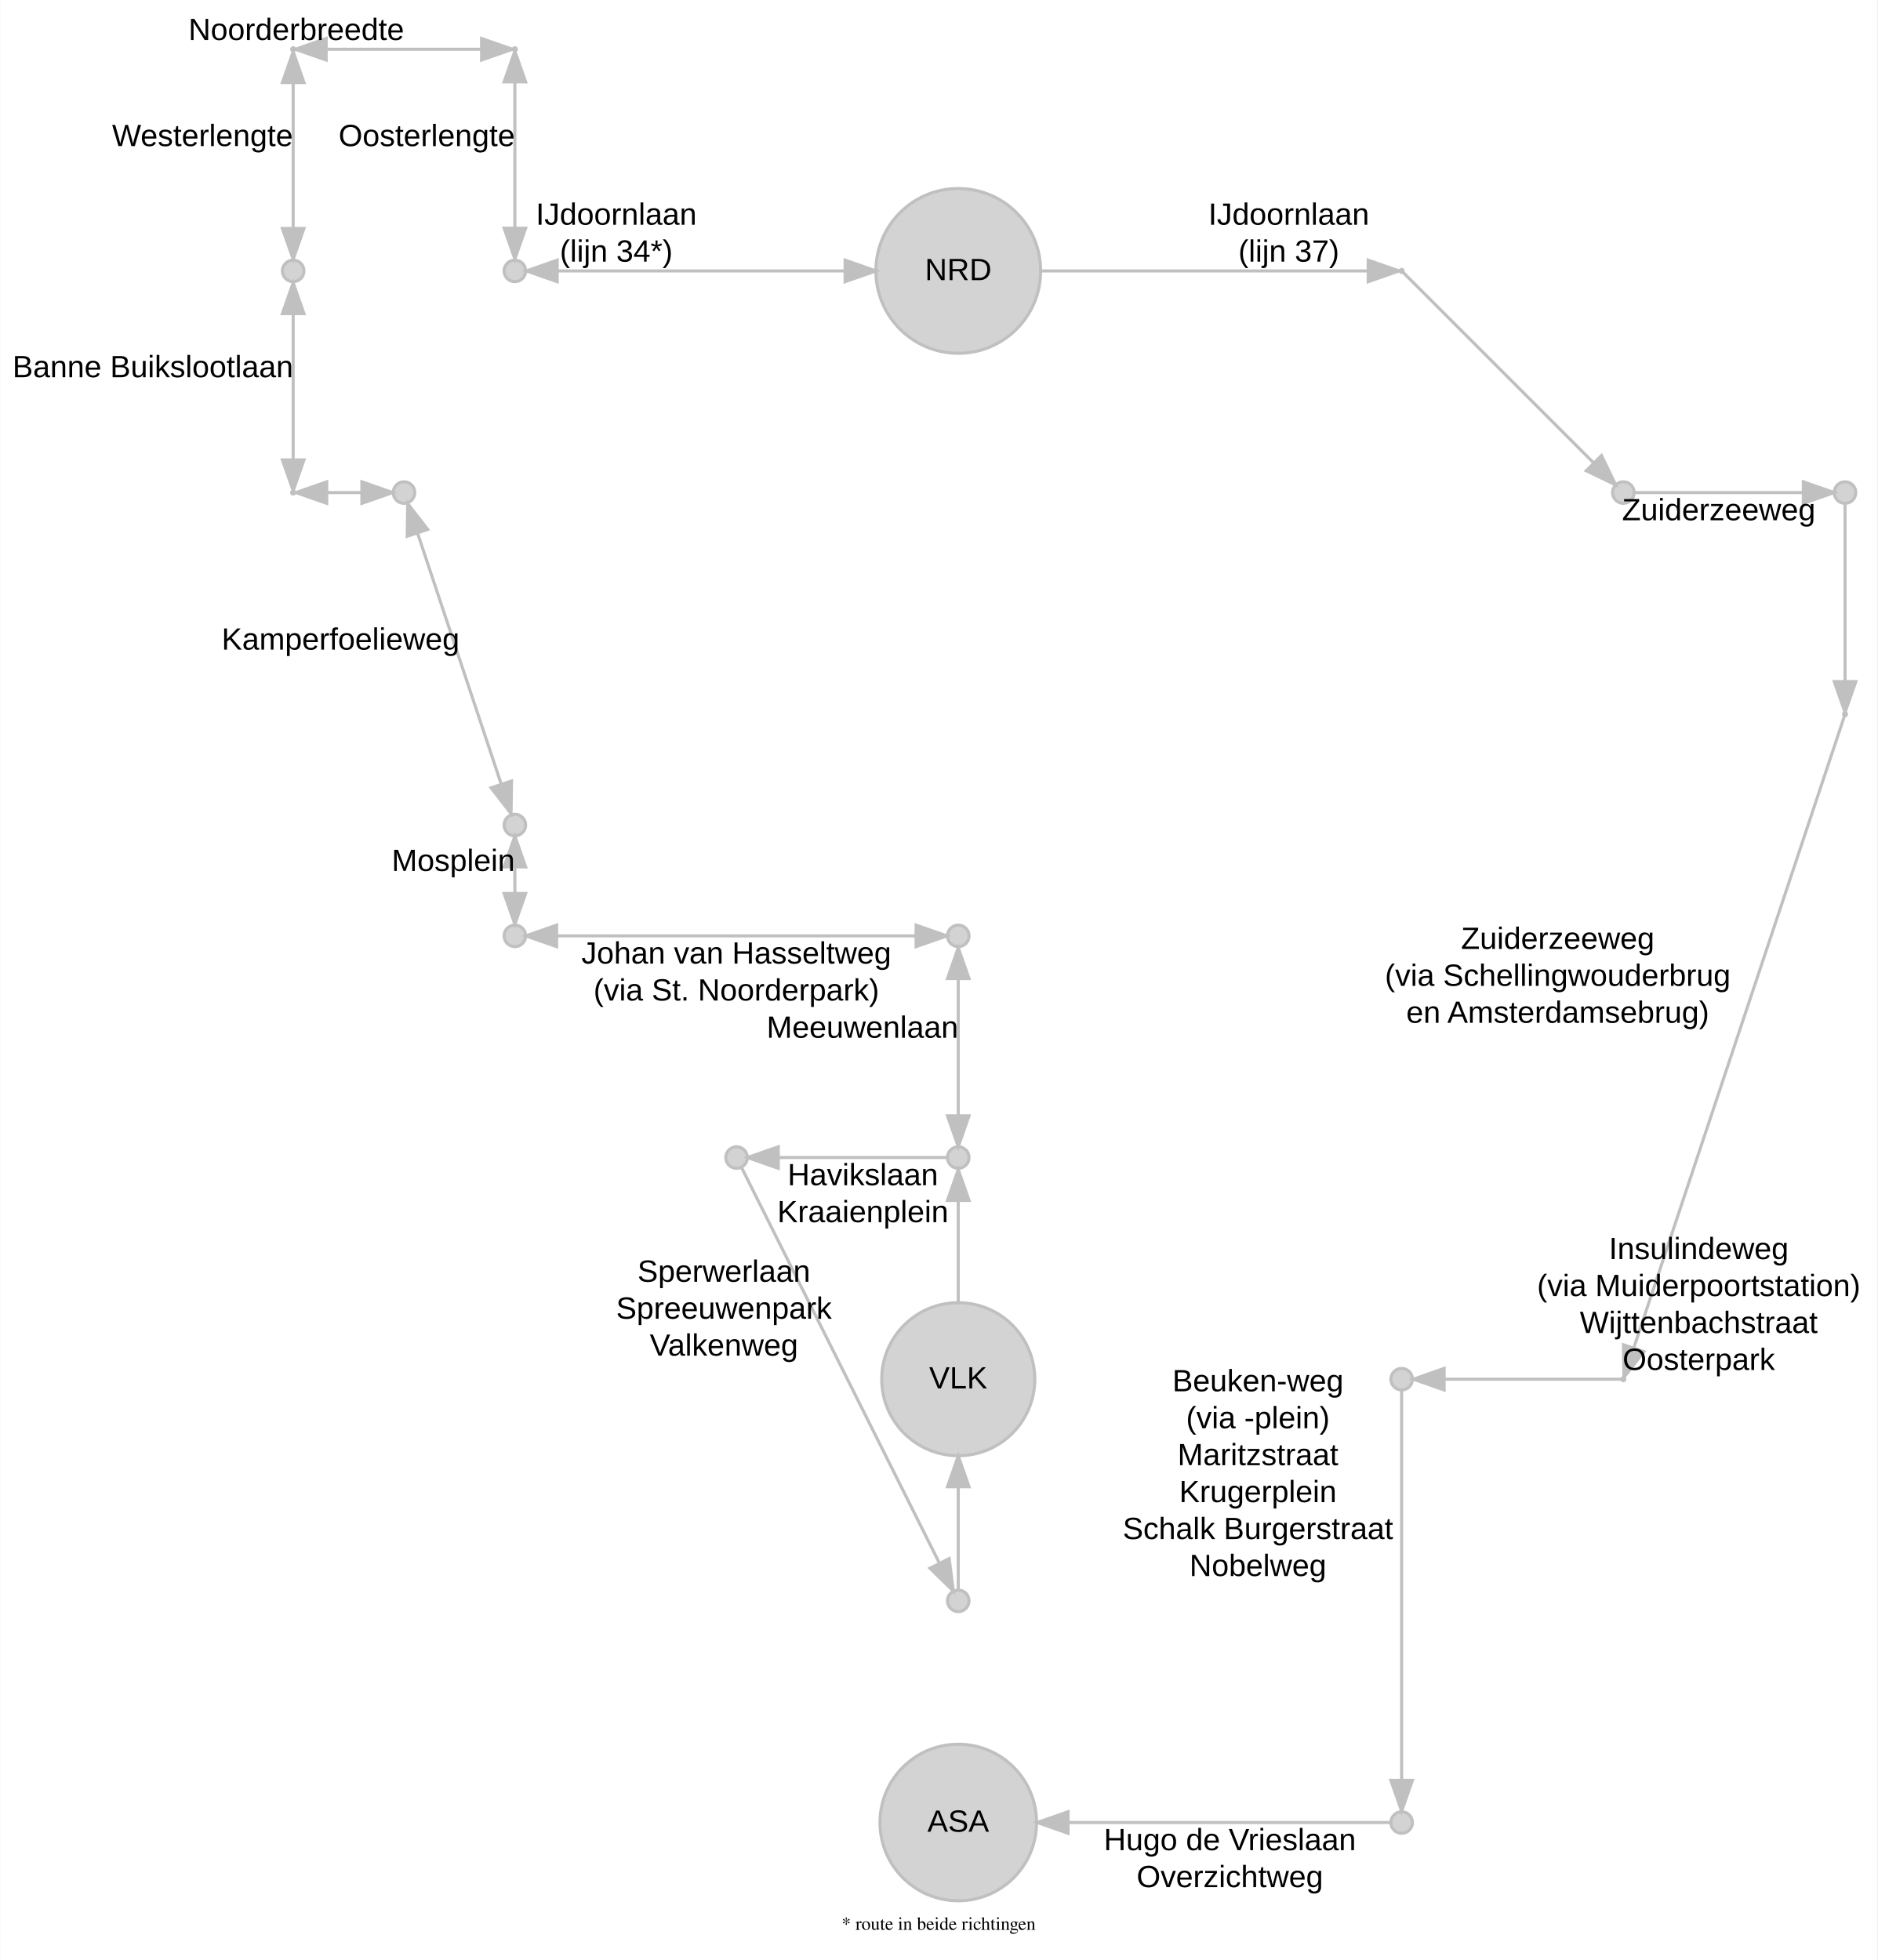
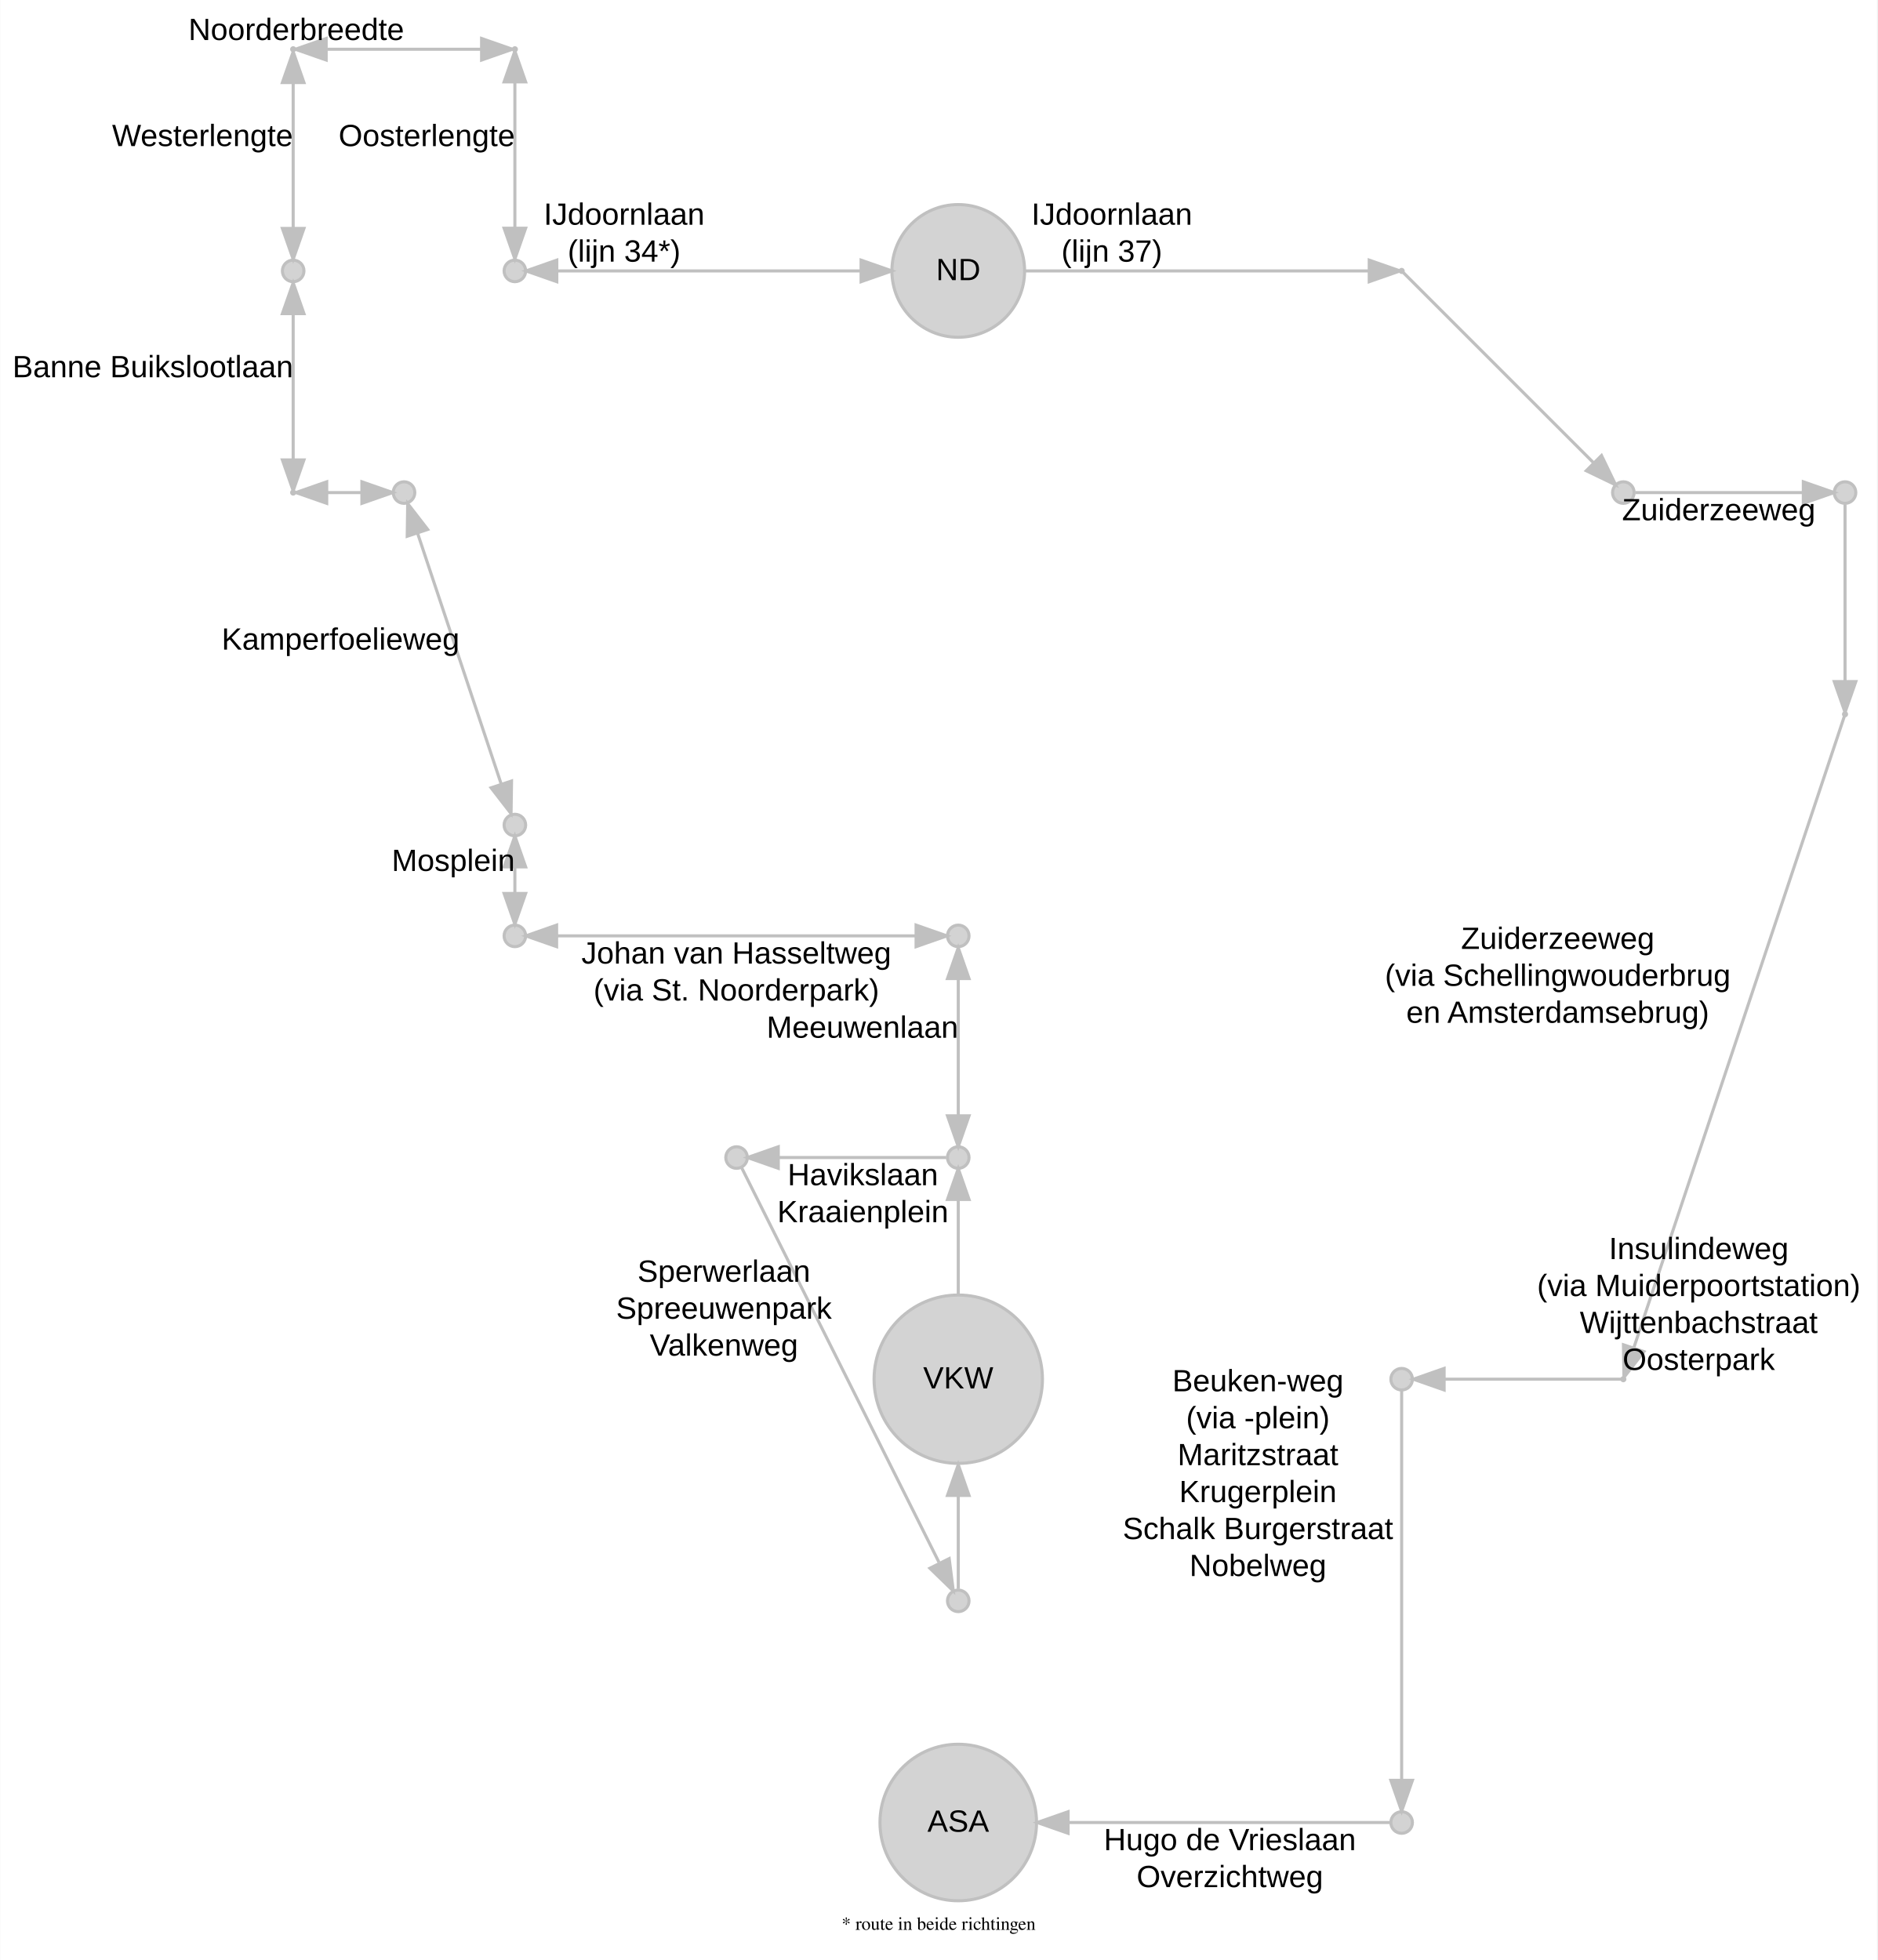
<svg xmlns="http://www.w3.org/2000/svg" width="610pt" height="637pt" viewBox="0.00 0.00 609.53 636.66">
  <g id="graph0" class="graph" transform="scale(1 1) rotate(0) translate(4 632.6608)">
    <polygon fill="#ffffff" stroke="transparent" points="-4,4 -4,-632.661 605.526,-632.661 605.526,4 -4,4" />
    <text text-anchor="middle" x="300.763" y="-5.8" font-family="Times,serif" font-size="6.00" fill="#000000">* route in beide richtingen</text>
    <g id="node1" class="node">
-       <ellipse fill="#d3d3d3" stroke="#c0c0c0" cx="307.143" cy="-544.661" rx="26.756" ry="26.756" />
-       <text text-anchor="middle" x="307.143" y="-541.661" font-family="Arial" font-size="10.00" fill="#000000">NRD</text>
+       <ellipse fill="#d3d3d3" stroke="#c0c0c0" cx="307.143" cy="-544.661" rx="21.546" ry="21.546" />
+       <text text-anchor="middle" x="307.143" y="-541.661" font-family="Arial" font-size="10.00" fill="#000000">ND</text>
    </g>
    <g id="node2" class="node">
      <ellipse fill="#d3d3d3" stroke="#c0c0c0" cx="163.143" cy="-544.661" rx="3.5" ry="3.5" />
    </g>
    <g id="edge1" class="edge">
-       <path fill="none" stroke="#c0c0c0" d="M270.095,-544.661C239.709,-544.661 198.356,-544.661 177.07,-544.661" />
-       <polygon fill="#c0c0c0" stroke="#c0c0c0" points="270.395,-548.161 280.395,-544.661 270.395,-541.161 270.395,-548.161" />
-       <polygon fill="#c0c0c0" stroke="#c0c0c0" points="176.887,-541.161 166.887,-544.661 176.887,-548.161 176.887,-541.161" />
-       <text text-anchor="middle" x="196.073" y="-559.661" font-family="Arial" font-size="10.00" fill="#000000">IJdoornlaan </text>
-       <text text-anchor="middle" x="196.073" y="-547.661" font-family="Arial" font-size="10.00" fill="#000000"> (lijn 34*)</text>
+       <path fill="none" stroke="#c0c0c0" d="M275.391,-544.661C244.609,-544.661 199.369,-544.661 176.881,-544.661" />
+       <polygon fill="#c0c0c0" stroke="#c0c0c0" points="275.585,-548.161 285.585,-544.661 275.585,-541.161 275.585,-548.161" />
+       <polygon fill="#c0c0c0" stroke="#c0c0c0" points="176.757,-541.161 166.756,-544.661 176.756,-548.161 176.757,-541.161" />
+       <text text-anchor="middle" x="198.626" y="-559.661" font-family="Arial" font-size="10.00" fill="#000000">IJdoornlaan </text>
+       <text text-anchor="middle" x="198.626" y="-547.661" font-family="Arial" font-size="10.00" fill="#000000"> (lijn 34*)</text>
    </g>
    <g id="node15" class="node">
      <ellipse fill="#d3d3d3" stroke="#c0c0c0" cx="451.143" cy="-544.661" rx=".5" ry=".5" />
    </g>
    <g id="edge15" class="edge">
-       <path fill="none" stroke="#c0c0c0" d="M333.891,-544.661C365.764,-544.661 417.534,-544.661 440.072,-544.661" />
-       <polygon fill="#c0c0c0" stroke="#c0c0c0" points="440.284,-548.161 450.284,-544.661 440.284,-541.161 440.284,-548.161" />
-       <text text-anchor="middle" x="414.491" y="-559.661" font-family="Arial" font-size="10.00" fill="#000000">IJdoornlaan </text>
-       <text text-anchor="middle" x="414.491" y="-547.661" font-family="Arial" font-size="10.00" fill="#000000"> (lijn 37)</text>
+       <path fill="none" stroke="#c0c0c0" d="M328.701,-544.661C359.96,-544.661 416.71,-544.661 440.352,-544.661" />
+       <polygon fill="#c0c0c0" stroke="#c0c0c0" points="440.613,-548.161 450.613,-544.661 440.613,-541.161 440.613,-548.161" />
+       <text text-anchor="middle" x="357.017" y="-559.661" font-family="Arial" font-size="10.00" fill="#000000">IJdoornlaan </text>
+       <text text-anchor="middle" x="357.017" y="-547.661" font-family="Arial" font-size="10.00" fill="#000000"> (lijn 37)</text>
    </g>
    <g id="node3" class="node">
      <ellipse fill="#d3d3d3" stroke="#c0c0c0" cx="163.143" cy="-616.661" rx=".5" ry=".5" />
    </g>
    <g id="edge2" class="edge">
      <path fill="none" stroke="#c0c0c0" d="M163.143,-558.63C163.143,-572.402 163.143,-593.162 163.143,-605.76" />
      <polygon fill="#c0c0c0" stroke="#c0c0c0" points="166.643,-558.532 163.143,-548.532 159.643,-558.532 166.643,-558.532" />
      <polygon fill="#c0c0c0" stroke="#c0c0c0" points="159.643,-606.06 163.143,-616.06 166.643,-606.06 159.643,-606.06" />
      <text text-anchor="middle" x="134.524" y="-585.195" font-family="Arial" font-size="10.00" fill="#000000">Oosterlengte</text>
    </g>
    <g id="node4" class="node">
      <ellipse fill="#d3d3d3" stroke="#c0c0c0" cx="91.143" cy="-616.661" rx=".5" ry=".5" />
    </g>
    <g id="edge3" class="edge">
      <path fill="none" stroke="#c0c0c0" d="M152.063,-616.661C138.535,-616.661 115.79,-616.661 102.25,-616.661" />
      <polygon fill="#c0c0c0" stroke="#c0c0c0" points="152.334,-620.161 162.334,-616.661 152.334,-613.161 152.334,-620.161" />
      <polygon fill="#c0c0c0" stroke="#c0c0c0" points="101.856,-613.161 91.856,-616.661 101.856,-620.161 101.856,-613.161" />
      <text text-anchor="middle" x="92.148" y="-619.661" font-family="Arial" font-size="10.00" fill="#000000">Noorderbreedte</text>
    </g>
    <g id="node13" class="node">
      <ellipse fill="#d3d3d3" stroke="#c0c0c0" cx="91.143" cy="-544.661" rx="3.5" ry="3.5" />
    </g>
    <g id="edge4" class="edge">
      <path fill="none" stroke="#c0c0c0" d="M91.143,-605.694C91.143,-593.114 91.143,-572.457 91.143,-558.709" />
      <polygon fill="#c0c0c0" stroke="#c0c0c0" points="87.643,-605.852 91.143,-615.852 94.643,-605.852 87.643,-605.852" />
      <polygon fill="#c0c0c0" stroke="#c0c0c0" points="94.643,-558.456 91.143,-548.456 87.643,-558.456 94.643,-558.456" />
      <text text-anchor="middle" x="61.694" y="-585.201" font-family="Arial" font-size="10.00" fill="#000000">Westerlengte</text>
    </g>
    <g id="node5" class="node">
      <ellipse fill="#d3d3d3" stroke="#c0c0c0" cx="91.143" cy="-472.661" rx=".5" ry=".5" />
    </g>
    <g id="node6" class="node">
      <ellipse fill="#d3d3d3" stroke="#c0c0c0" cx="127.143" cy="-472.661" rx="3.5" ry="3.5" />
    </g>
    <g id="edge6" class="edge">
      <path fill="none" stroke="#c0c0c0" d="M102.297,-472.661C105.806,-472.661 109.722,-472.661 113.389,-472.661" />
      <polygon fill="#c0c0c0" stroke="#c0c0c0" points="102.033,-469.161 92.033,-472.661 102.033,-476.161 102.033,-469.161" />
      <polygon fill="#c0c0c0" stroke="#c0c0c0" points="113.46,-476.161 123.46,-472.661 113.46,-469.161 113.46,-476.161" />
    </g>
    <g id="node14" class="node">
      <ellipse fill="#d3d3d3" stroke="#c0c0c0" cx="163.143" cy="-364.661" rx="3.5" ry="3.5" />
    </g>
    <g id="edge7" class="edge">
      <path fill="none" stroke="#c0c0c0" d="M131.565,-459.394C138.491,-438.617 151.818,-398.637 158.735,-377.886" />
      <polygon fill="#c0c0c0" stroke="#c0c0c0" points="128.183,-458.474 128.341,-469.067 134.823,-460.687 128.183,-458.474" />
      <polygon fill="#c0c0c0" stroke="#c0c0c0" points="162.062,-378.972 161.904,-368.378 155.421,-376.758 162.062,-378.972" />
      <text text-anchor="middle" x="106.532" y="-421.64" font-family="Arial" font-size="10.00" fill="#000000">Kamperfoelieweg</text>
    </g>
    <g id="node7" class="node">
      <ellipse fill="#d3d3d3" stroke="#c0c0c0" cx="163.143" cy="-328.661" rx="3.5" ry="3.5" />
    </g>
    <g id="node8" class="node">
      <ellipse fill="#d3d3d3" stroke="#c0c0c0" cx="307.143" cy="-328.661" rx="3.5" ry="3.5" />
    </g>
    <g id="edge9" class="edge">
      <path fill="none" stroke="#c0c0c0" d="M177.019,-328.661C204.491,-328.661 265.533,-328.661 293.123,-328.661" />
      <polygon fill="#c0c0c0" stroke="#c0c0c0" points="176.703,-325.161 166.703,-328.661 176.702,-332.161 176.703,-325.161" />
      <polygon fill="#c0c0c0" stroke="#c0c0c0" points="293.448,-332.161 303.448,-328.661 293.448,-325.161 293.448,-332.161" />
      <text text-anchor="middle" x="235.071" y="-319.661" font-family="Arial" font-size="10.00" fill="#000000">Johan van Hasseltweg </text>
      <text text-anchor="middle" x="235.071" y="-307.661" font-family="Arial" font-size="10.00" fill="#000000"> (via St. Noorderpark)</text>
    </g>
    <g id="node9" class="node">
      <ellipse fill="#d3d3d3" stroke="#c0c0c0" cx="307.143" cy="-256.661" rx="3.5" ry="3.5" />
    </g>
    <g id="edge10" class="edge">
      <path fill="none" stroke="#c0c0c0" d="M307.143,-314.691C307.143,-301.925 307.143,-283.155 307.143,-270.447" />
      <polygon fill="#c0c0c0" stroke="#c0c0c0" points="303.643,-314.79 307.143,-324.79 310.643,-314.79 303.643,-314.79" />
      <polygon fill="#c0c0c0" stroke="#c0c0c0" points="310.643,-270.207 307.143,-260.207 303.643,-270.207 310.643,-270.207" />
      <text text-anchor="middle" x="276.024" y="-295.569" font-family="Arial" font-size="10.00" fill="#000000">Meeuwenlaan</text>
    </g>
    <g id="node10" class="node">
      <ellipse fill="#d3d3d3" stroke="#c0c0c0" cx="235.143" cy="-256.661" rx="3.5" ry="3.5" />
    </g>
    <g id="edge11" class="edge">
      <path fill="none" stroke="#c0c0c0" d="M303.272,-256.661C293.217,-256.661 265.884,-256.661 249.053,-256.661" />
      <polygon fill="#c0c0c0" stroke="#c0c0c0" points="248.689,-253.161 238.689,-256.661 248.689,-260.161 248.689,-253.161" />
      <text text-anchor="middle" x="276.162" y="-247.661" font-family="Arial" font-size="10.00" fill="#000000">Havikslaan </text>
      <text text-anchor="middle" x="276.162" y="-235.661" font-family="Arial" font-size="10.00" fill="#000000"> Kraaienplein</text>
    </g>
    <g id="node11" class="node">
      <ellipse fill="#d3d3d3" stroke="#c0c0c0" cx="307.143" cy="-112.661" rx="3.5" ry="3.5" />
    </g>
    <g id="edge12" class="edge">
      <path fill="none" stroke="#c0c0c0" d="M236.782,-253.383C245.357,-236.232 285.255,-156.437 300.862,-125.224" />
      <polygon fill="#c0c0c0" stroke="#c0c0c0" points="304.196,-126.381 305.538,-115.871 297.935,-123.25 304.196,-126.381" />
      <text text-anchor="middle" x="231.034" y="-216.303" font-family="Arial" font-size="10.00" fill="#000000">Sperwerlaan </text>
      <text text-anchor="middle" x="231.034" y="-204.303" font-family="Arial" font-size="10.00" fill="#000000"> Spreeuwenpark </text>
      <text text-anchor="middle" x="231.034" y="-192.303" font-family="Arial" font-size="10.00" fill="#000000"> Valkenweg</text>
    </g>
    <g id="node12" class="node">
-       <ellipse fill="#d3d3d3" stroke="#c0c0c0" cx="307.143" cy="-184.661" rx="24.853" ry="24.853" />
-       <text text-anchor="middle" x="307.143" y="-181.661" font-family="Arial" font-size="10.00" fill="#000000">VLK</text>
+       <ellipse fill="#d3d3d3" stroke="#c0c0c0" cx="307.143" cy="-184.661" rx="27.339" ry="27.339" />
+       <text text-anchor="middle" x="307.143" y="-181.661" font-family="Arial" font-size="10.00" fill="#000000">VKW</text>
    </g>
    <g id="edge13" class="edge">
-       <path fill="none" stroke="#c0c0c0" d="M307.143,-116.532C307.143,-122.956 307.143,-136.433 307.143,-149.717" />
-       <polygon fill="#c0c0c0" stroke="#c0c0c0" points="303.643,-149.719 307.143,-159.719 310.643,-149.719 303.643,-149.719" />
+       <path fill="none" stroke="#c0c0c0" d="M307.143,-116.532C307.143,-122.465 307.143,-134.413 307.143,-146.671" />
+       <polygon fill="#c0c0c0" stroke="#c0c0c0" points="303.643,-146.914 307.143,-156.914 310.643,-146.914 303.643,-146.914" />
    </g>
    <g id="edge14" class="edge">
-       <path fill="none" stroke="#c0c0c0" d="M307.143,-209.439C307.143,-220.526 307.143,-233.191 307.143,-242.612" />
-       <polygon fill="#c0c0c0" stroke="#c0c0c0" points="303.643,-242.722 307.143,-252.723 310.643,-242.723 303.643,-242.722" />
+       <path fill="none" stroke="#c0c0c0" d="M307.143,-212.292C307.143,-222.737 307.143,-234.176 307.143,-242.823" />
+       <polygon fill="#c0c0c0" stroke="#c0c0c0" points="303.643,-243.053 307.143,-253.053 310.643,-243.053 303.643,-243.053" />
    </g>
    <g id="edge5" class="edge">
      <path fill="none" stroke="#c0c0c0" d="M91.143,-530.691C91.143,-516.919 91.143,-496.159 91.143,-483.561" />
      <polygon fill="#c0c0c0" stroke="#c0c0c0" points="87.643,-530.79 91.143,-540.79 94.643,-530.79 87.643,-530.79" />
      <polygon fill="#c0c0c0" stroke="#c0c0c0" points="94.643,-483.262 91.143,-473.262 87.643,-483.262 94.643,-483.262" />
      <text text-anchor="middle" x="45.572" y="-510.126" font-family="Arial" font-size="10.00" fill="#000000">Banne Buikslootlaan</text>
    </g>
    <g id="edge8" class="edge">
      <path fill="none" stroke="#c0c0c0" d="M163.143,-350.858C163.143,-348.168 163.143,-345.345 163.143,-342.648" />
      <polygon fill="#c0c0c0" stroke="#c0c0c0" points="159.643,-351.077 163.143,-361.077 166.643,-351.077 159.643,-351.077" />
      <polygon fill="#c0c0c0" stroke="#c0c0c0" points="166.643,-342.445 163.143,-332.445 159.643,-342.445 166.643,-342.445" />
      <text text-anchor="middle" x="143.142" y="-349.753" font-family="Arial" font-size="10.00" fill="#000000">Mosplein</text>
    </g>
    <g id="node16" class="node">
      <ellipse fill="#d3d3d3" stroke="#c0c0c0" cx="523.143" cy="-472.661" rx="3.5" ry="3.5" />
    </g>
    <g id="edge16" class="edge">
      <path fill="none" stroke="#c0c0c0" d="M451.603,-544.201C456.255,-539.549 495.025,-500.779 513.467,-482.337" />
      <polygon fill="#c0c0c0" stroke="#c0c0c0" points="516.053,-484.701 520.649,-475.155 511.103,-479.751 516.053,-484.701" />
    </g>
    <g id="node17" class="node">
      <ellipse fill="#d3d3d3" stroke="#c0c0c0" cx="595.143" cy="-472.661" rx="3.5" ry="3.5" />
    </g>
    <g id="edge17" class="edge">
      <path fill="none" stroke="#c0c0c0" d="M527.014,-472.661C537.069,-472.661 564.402,-472.661 581.233,-472.661" />
      <polygon fill="#c0c0c0" stroke="#c0c0c0" points="581.597,-476.161 591.597,-472.661 581.597,-469.161 581.597,-476.161" />
      <text text-anchor="middle" x="554.124" y="-463.661" font-family="Arial" font-size="10.00" fill="#000000">Zuiderzeeweg</text>
    </g>
    <g id="node18" class="node">
      <ellipse fill="#d3d3d3" stroke="#c0c0c0" cx="595.143" cy="-400.661" rx=".5" ry=".5" />
    </g>
    <g id="edge18" class="edge">
      <path fill="none" stroke="#c0c0c0" d="M595.143,-468.79C595.143,-458.055 595.143,-427.631 595.143,-411.312" />
      <polygon fill="#c0c0c0" stroke="#c0c0c0" points="598.643,-411.262 595.143,-401.262 591.643,-411.262 598.643,-411.262" />
    </g>
    <g id="node19" class="node">
      <ellipse fill="#d3d3d3" stroke="#c0c0c0" cx="523.143" cy="-184.661" rx=".5" ry=".5" />
    </g>
    <g id="edge19" class="edge">
      <path fill="none" stroke="#c0c0c0" d="M594.937,-400.041C591.285,-389.086 540.27,-236.041 526.53,-194.823" />
      <polygon fill="#c0c0c0" stroke="#c0c0c0" points="529.82,-193.623 523.337,-185.243 523.179,-195.836 529.82,-193.623" />
      <text text-anchor="middle" x="501.835" y="-324.432" font-family="Arial" font-size="10.00" fill="#000000">Zuiderzeeweg </text>
      <text text-anchor="middle" x="501.835" y="-312.432" font-family="Arial" font-size="10.00" fill="#000000"> (via Schellingwouderbrug </text>
      <text text-anchor="middle" x="501.835" y="-300.432" font-family="Arial" font-size="10.00" fill="#000000"> en Amsterdamsebrug) </text>
    </g>
    <g id="node20" class="node">
      <ellipse fill="#d3d3d3" stroke="#c0c0c0" cx="451.143" cy="-184.661" rx="3.5" ry="3.5" />
    </g>
    <g id="edge20" class="edge">
      <path fill="none" stroke="#c0c0c0" d="M522.334,-184.661C516.809,-184.661 484.264,-184.661 465.144,-184.661" />
      <polygon fill="#c0c0c0" stroke="#c0c0c0" points="464.938,-181.161 454.938,-184.661 464.938,-188.161 464.938,-181.161" />
      <text text-anchor="middle" x="547.633" y="-223.661" font-family="Arial" font-size="10.00" fill="#000000">Insulindeweg </text>
      <text text-anchor="middle" x="547.633" y="-211.661" font-family="Arial" font-size="10.00" fill="#000000"> (via Muiderpoortstation)</text>
      <text text-anchor="middle" x="547.633" y="-199.661" font-family="Arial" font-size="10.00" fill="#000000"> Wijttenbachstraat </text>
      <text text-anchor="middle" x="547.633" y="-187.661" font-family="Arial" font-size="10.00" fill="#000000"> Oosterpark </text>
    </g>
    <g id="node21" class="node">
      <ellipse fill="#d3d3d3" stroke="#c0c0c0" cx="451.143" cy="-40.661" rx="3.5" ry="3.5" />
    </g>
    <g id="edge21" class="edge">
      <path fill="none" stroke="#c0c0c0" d="M451.143,-181.101C451.143,-163.59 451.143,-86.153 451.143,-54.358" />
      <polygon fill="#c0c0c0" stroke="#c0c0c0" points="454.643,-54.356 451.143,-44.356 447.643,-54.356 454.643,-54.356" />
      <text text-anchor="middle" x="404.467" y="-180.73" font-family="Arial" font-size="10.00" fill="#000000">Beuken-weg </text>
      <text text-anchor="middle" x="404.467" y="-168.73" font-family="Arial" font-size="10.00" fill="#000000">(via -plein)</text>
      <text text-anchor="middle" x="404.467" y="-156.73" font-family="Arial" font-size="10.00" fill="#000000"> Maritzstraat </text>
      <text text-anchor="middle" x="404.467" y="-144.73" font-family="Arial" font-size="10.00" fill="#000000"> Krugerplein </text>
      <text text-anchor="middle" x="404.467" y="-132.73" font-family="Arial" font-size="10.00" fill="#000000"> Schalk Burgerstraat </text>
      <text text-anchor="middle" x="404.467" y="-120.73" font-family="Arial" font-size="10.00" fill="#000000"> Nobelweg</text>
    </g>
    <g id="node22" class="node">
      <ellipse fill="#d3d3d3" stroke="#c0c0c0" cx="307.143" cy="-40.661" rx="25.422" ry="25.422" />
      <text text-anchor="middle" x="307.143" y="-37.661" font-family="Arial" font-size="10.00" fill="#000000">ASA</text>
    </g>
    <g id="edge22" class="edge">
      <path fill="none" stroke="#c0c0c0" d="M447.583,-40.661C433.393,-40.661 379.849,-40.661 343.132,-40.661" />
      <polygon fill="#c0c0c0" stroke="#c0c0c0" points="342.804,-37.161 332.804,-40.661 342.804,-44.161 342.804,-37.161" />
      <text text-anchor="middle" x="395.358" y="-31.661" font-family="Arial" font-size="10.00" fill="#000000">Hugo de Vrieslaan </text>
      <text text-anchor="middle" x="395.358" y="-19.661" font-family="Arial" font-size="10.00" fill="#000000"> Overzichtweg</text>
    </g>
  </g>
</svg>
